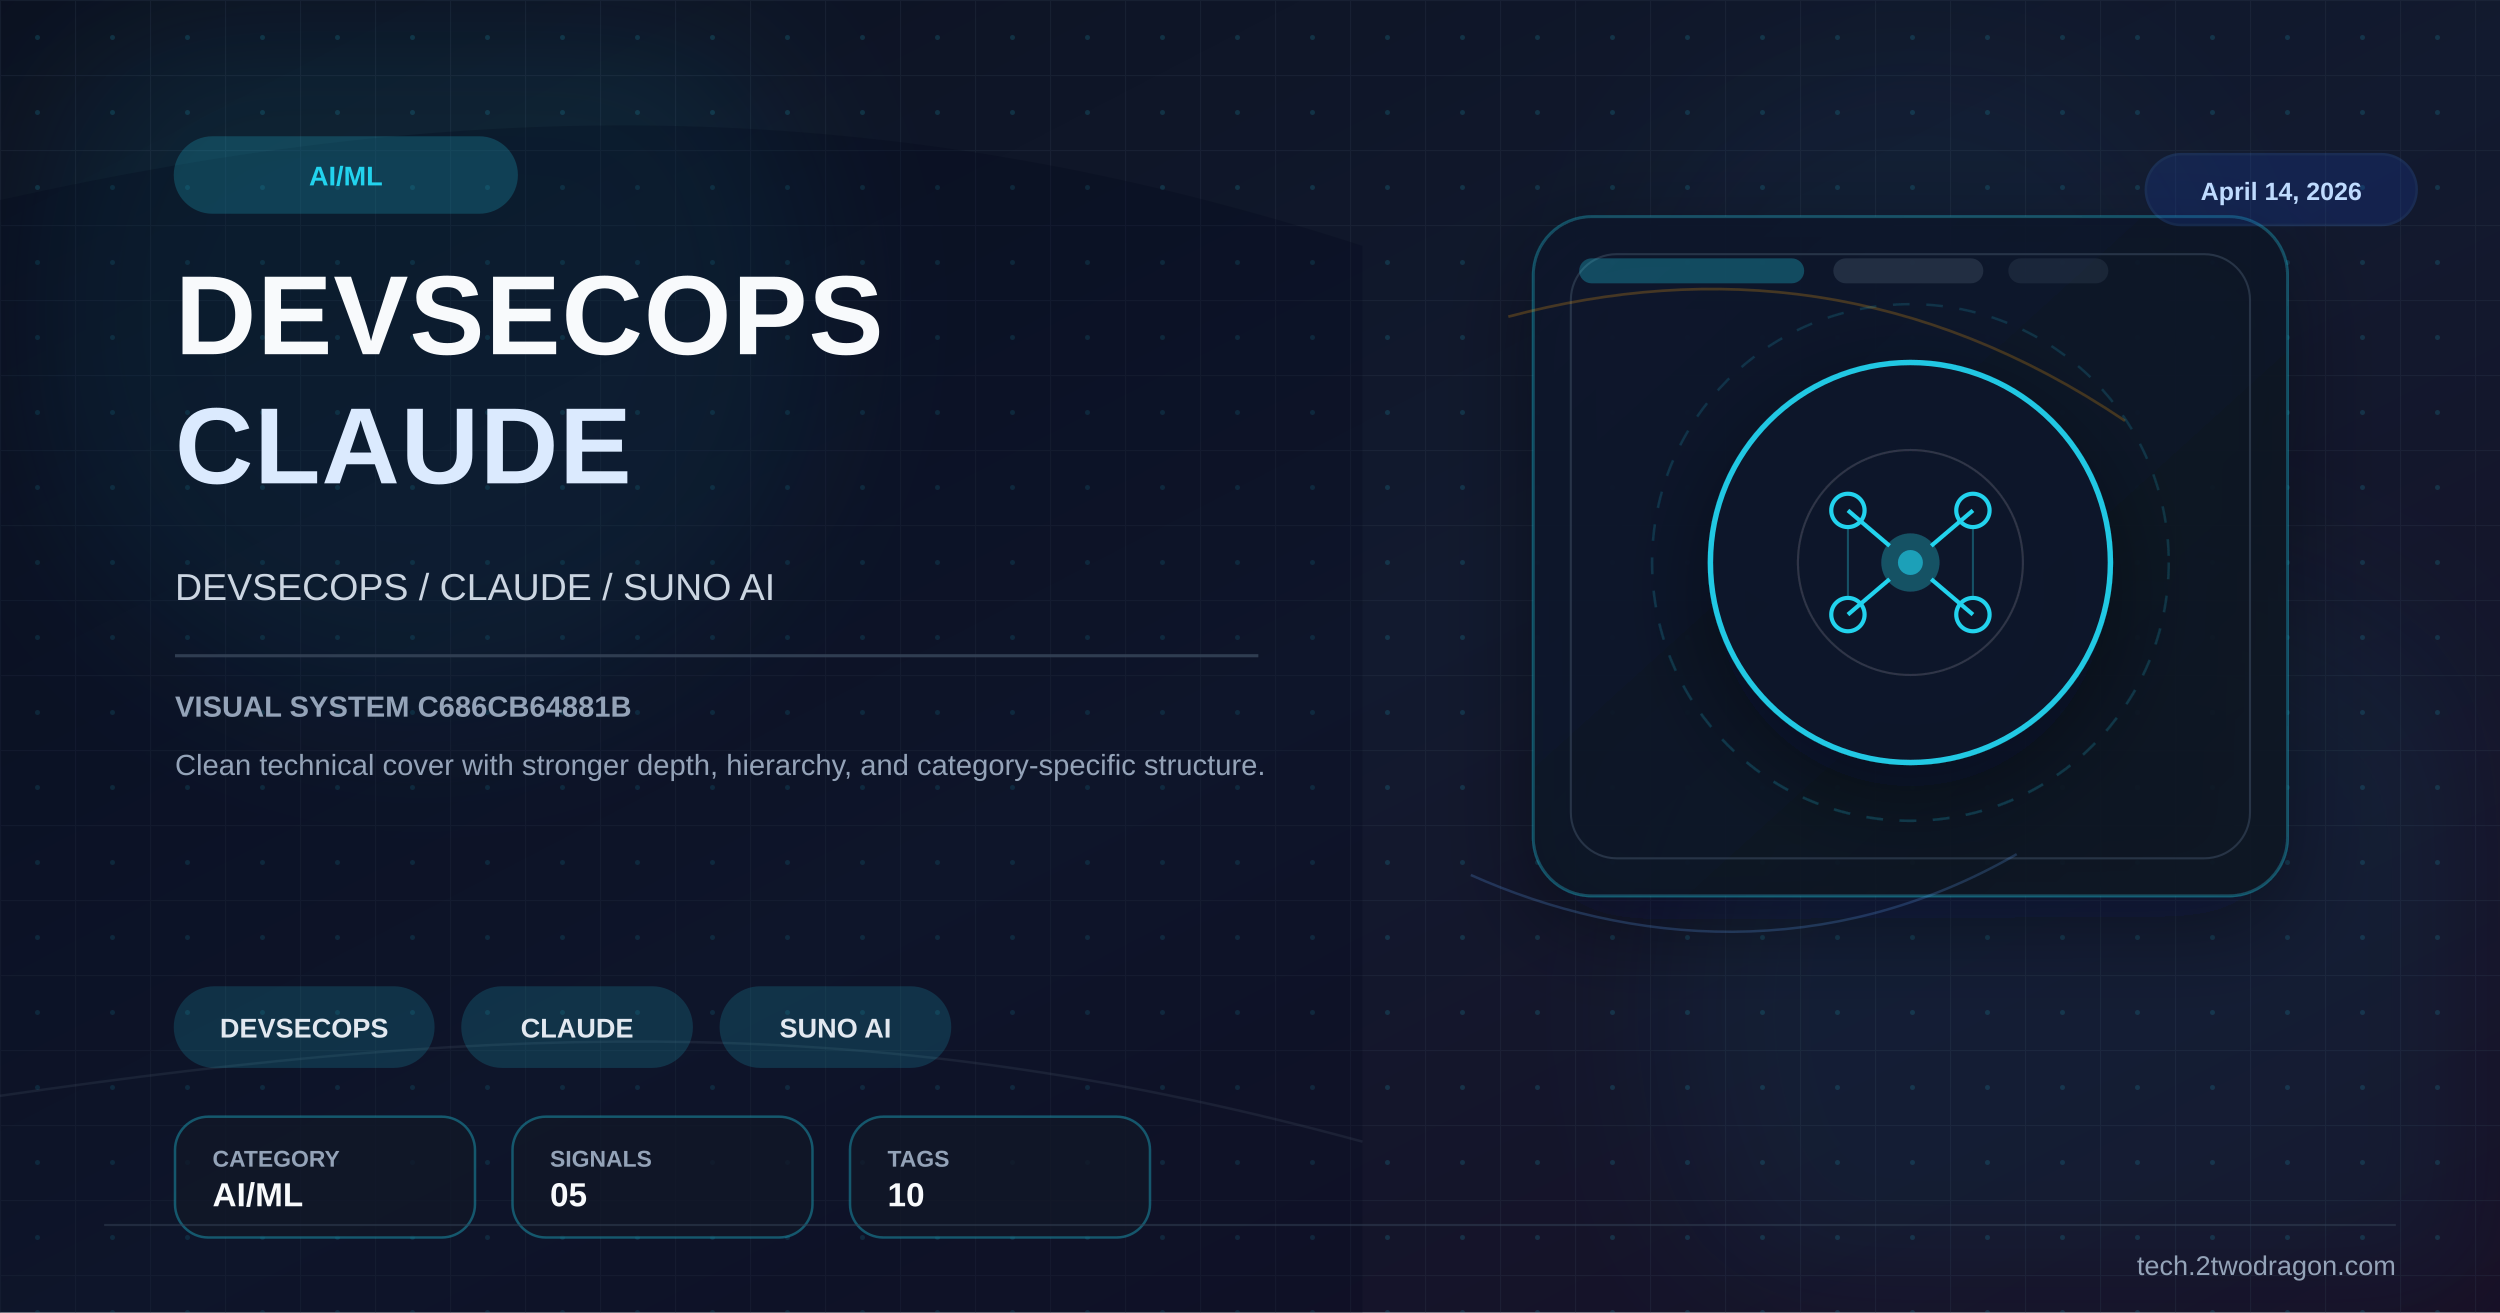
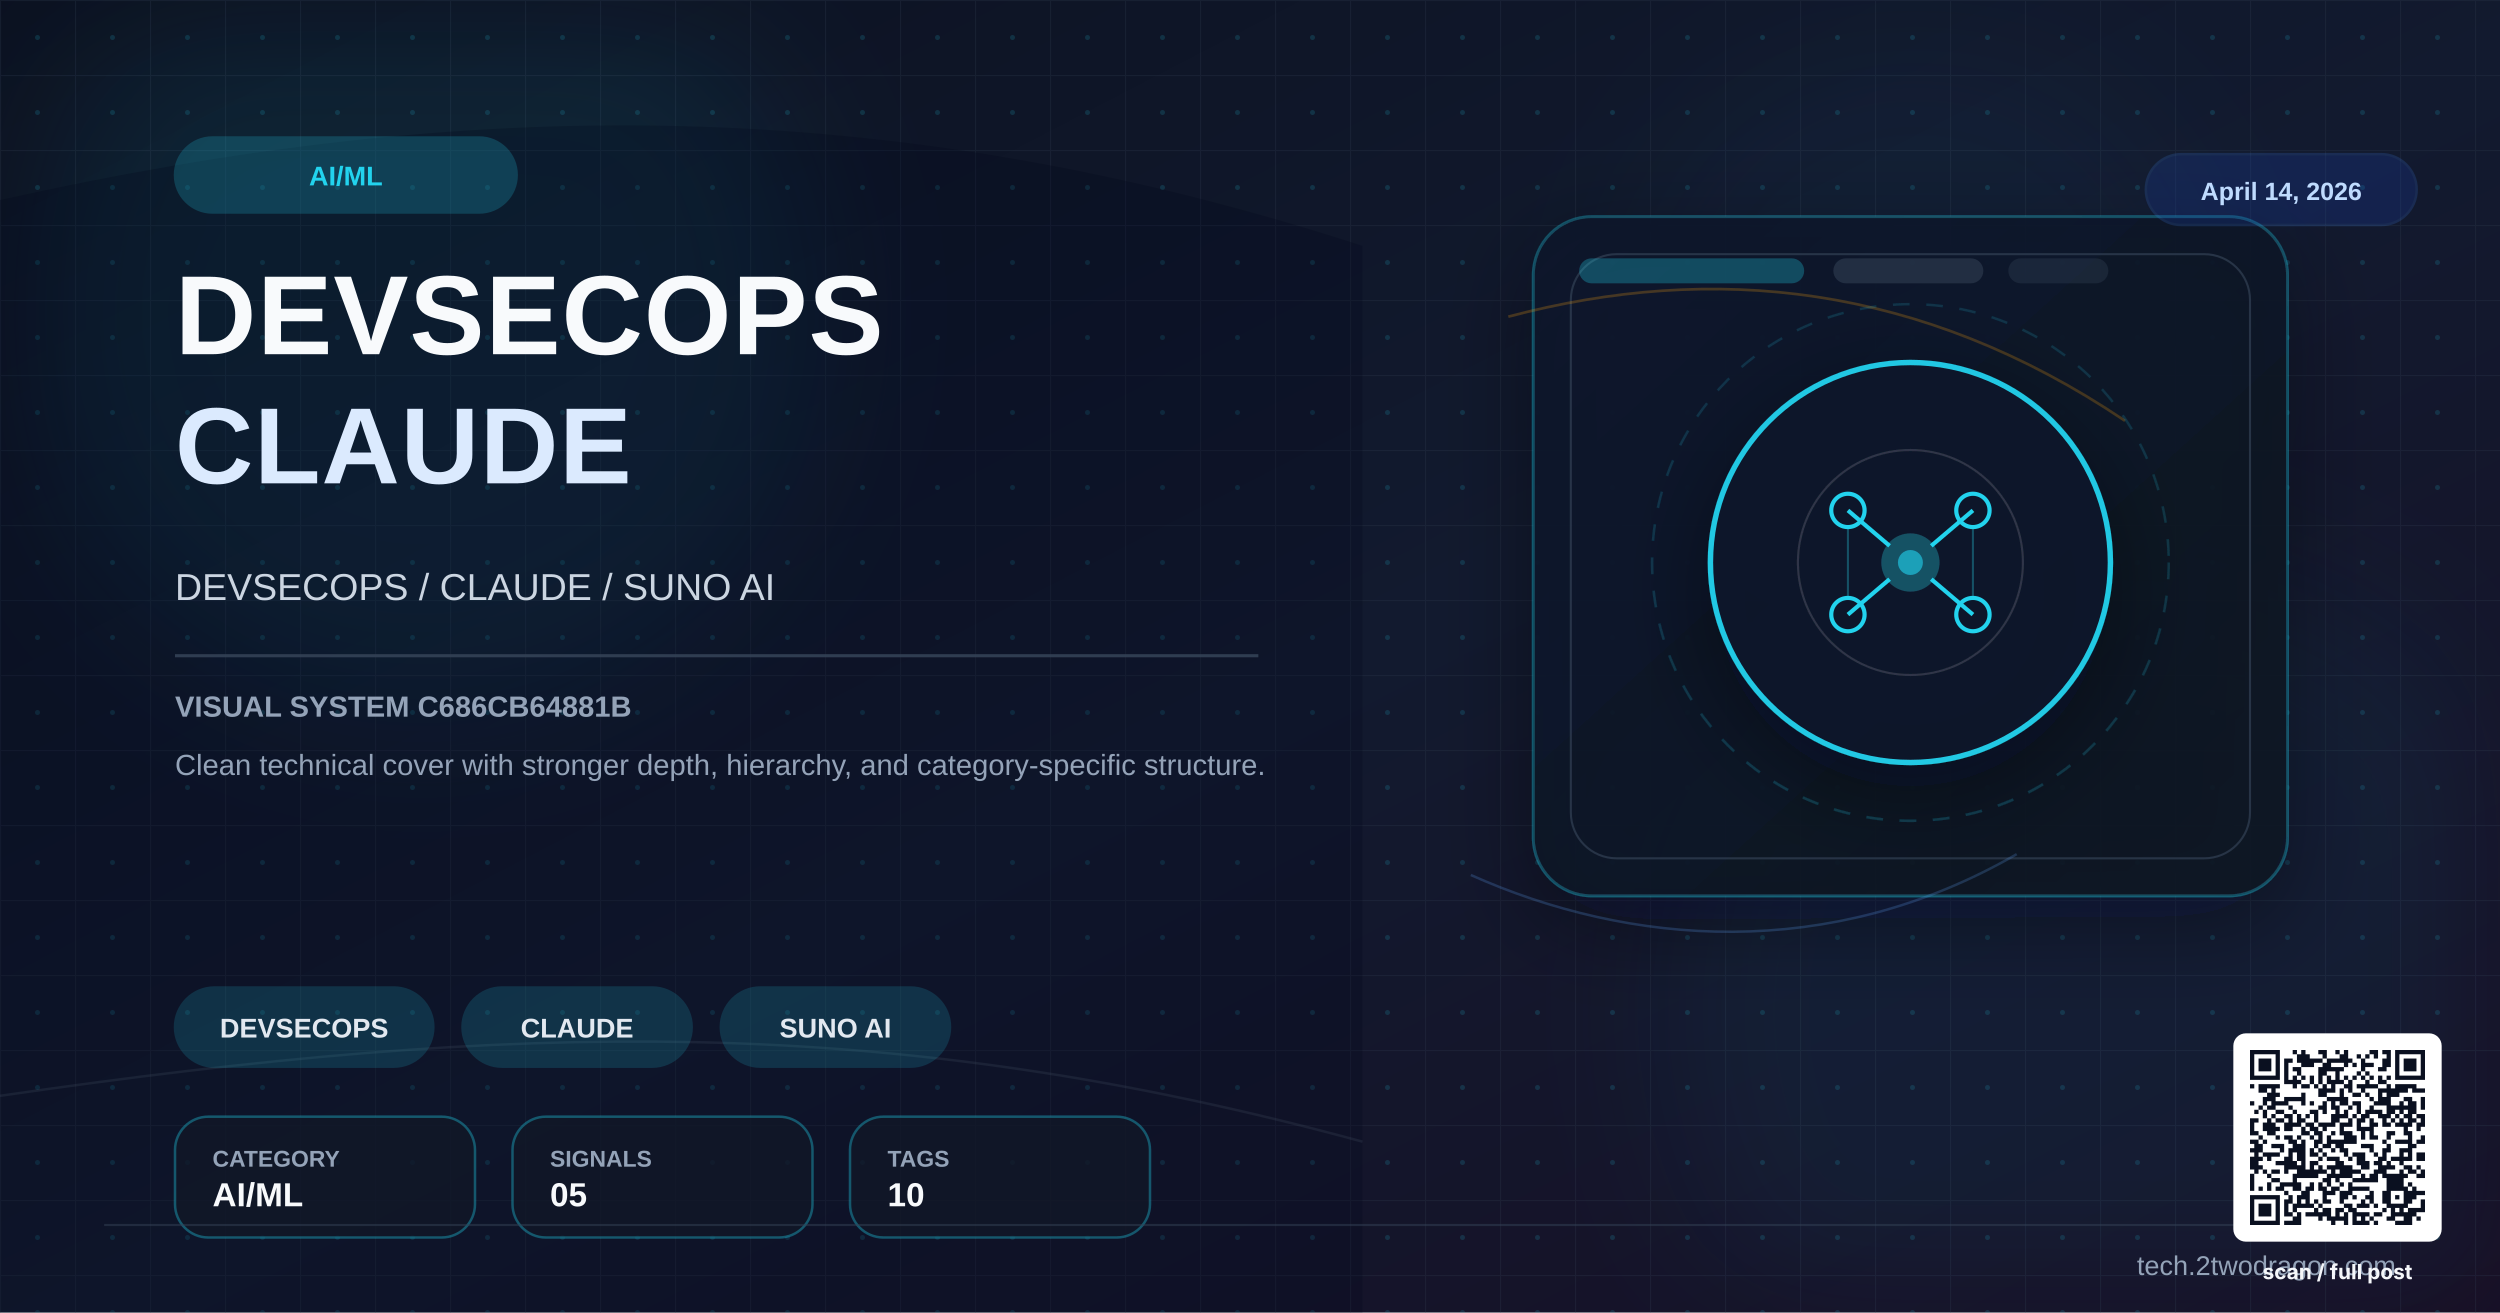
<svg xmlns="http://www.w3.org/2000/svg" viewBox="0 0 1200 630" width="1200" height="630">
  <defs>
    <linearGradient id="bg" x1="0%" y1="0%" x2="100%" y2="100%">
      <stop offset="0%" stop-color="#0b1120" />
      <stop offset="52%" stop-color="#121a2f" />
      <stop offset="100%" stop-color="#170f25" />
    </linearGradient>
    <linearGradient id="panel" x1="0%" y1="0%" x2="100%" y2="100%">
      <stop offset="0%" stop-color="#0f172a" stop-opacity="0.96" />
      <stop offset="100%" stop-color="#111827" stop-opacity="0.86" />
    </linearGradient>
    <pattern id="microGrid" x="0" y="0" width="36" height="36" patternUnits="userSpaceOnUse">
      <path d="M36 0H0V36" fill="none" stroke="#334155" stroke-width="1" opacity="0.25" />
      <circle cx="18" cy="18" r="1.2" fill="#22d3ee" opacity="0.15" />
    </pattern>
    <filter id="glow" x="-40%" y="-40%" width="180%" height="180%">
      <feGaussianBlur stdDeviation="10" result="blur" />
      <feMerge>
        <feMergeNode in="blur" />
        <feMergeNode in="SourceGraphic" />
      </feMerge>
    </filter>
    <filter id="sg" x="-30%" y="-30%" width="160%" height="160%">
      <feGaussianBlur stdDeviation="36" />
    </filter>
    <filter id="shadow" x="-30%" y="-30%" width="180%" height="180%">
      <feDropShadow dx="0" dy="14" stdDeviation="22" flood-color="#020617" flood-opacity="0.42" />
    </filter>
  </defs>
  <rect width="1200" height="630" fill="url(#bg)" />
  <rect width="1200" height="630" fill="url(#microGrid)" />
  <circle cx="202" cy="150" r="190" fill="#22d3ee" opacity="0.08" filter="url(#sg)" />
  <circle cx="1020" cy="486" r="220" fill="#0891b2" opacity="0.08" filter="url(#sg)" />
  <circle cx="920" cy="160" r="140" fill="#38bdf8" opacity="0.04" filter="url(#sg)" />
  <path d="M0 96 C224 46 426 44 654 118 L654 630 L0 630 Z" fill="#020617" opacity="0.24" />
  <path d="M0 526 C248 490 426 486 654 548" fill="none" stroke="#475569" stroke-width="1.2" opacity="0.22" />
  <rect x="736" y="104" width="362" height="326" rx="28" fill="url(#panel)" stroke="#22d3ee" stroke-opacity="0.28" stroke-width="1.4" filter="url(#shadow)" />
  <rect x="754" y="122" width="326" height="290" rx="22" fill="none" stroke="#334155" stroke-opacity="0.7" stroke-width="1" />
  <rect x="758" y="124" width="108" height="12" rx="6" fill="#22d3ee" opacity="0.28" />
  <rect x="880" y="124" width="72" height="12" rx="6" fill="#334155" opacity="0.55" />
  <rect x="964" y="124" width="48" height="12" rx="6" fill="#334155" opacity="0.35" />
  <path d="M724 152 C822 126 922 136 1020 202" fill="none" stroke="#f59e0b" stroke-width="1.3" opacity="0.24" />
  <path d="M706 420 C782 454 878 462 968 410" fill="none" stroke="#60a5fa" stroke-width="1.2" opacity="0.22" />
  <g transform="translate(917,270)" filter="url(#shadow)">
    <circle r="96" fill="#0f172a" stroke="#22d3ee" stroke-width="2.6" opacity="0.94" />
    <circle r="124" fill="none" stroke="#22d3ee" stroke-opacity="0.15" stroke-width="1.2" stroke-dasharray="8 8" />
    <circle r="54" fill="none" stroke="#e2e8f0" stroke-opacity="0.15" stroke-width="1" />
    <circle r="14" fill="#22d3ee" opacity="0.3" />
    <circle r="6" fill="#22d3ee" opacity="0.6" />
    <line x1="-30" y1="-25" x2="-10" y2="-8" stroke="#22d3ee" stroke-width="2" />
    <line x1="30" y1="-25" x2="10" y2="-8" stroke="#22d3ee" stroke-width="2" />
    <line x1="-30" y1="25" x2="-10" y2="8" stroke="#22d3ee" stroke-width="2" />
    <line x1="30" y1="25" x2="10" y2="8" stroke="#22d3ee" stroke-width="2" />
    <circle cx="-30" cy="-25" r="8" fill="none" stroke="#22d3ee" stroke-width="2" />
    <circle cx="30" cy="-25" r="8" fill="none" stroke="#22d3ee" stroke-width="2" />
    <circle cx="-30" cy="25" r="8" fill="none" stroke="#22d3ee" stroke-width="2" />
    <circle cx="30" cy="25" r="8" fill="none" stroke="#22d3ee" stroke-width="2" />
    <line x1="-30" y1="-17" x2="-30" y2="17" stroke="#22d3ee" stroke-width="1" opacity="0.3" />
    <line x1="30" y1="-17" x2="30" y2="17" stroke="#22d3ee" stroke-width="1" opacity="0.3" />
  </g>
  <g transform="translate(84 66)">
    <rect width="164" height="36" rx="18" fill="#22d3ee" opacity="0.2" stroke="#22d3ee" stroke-width="1.2" />
    <text x="82" y="23" font-family="Arial,sans-serif" font-size="13" font-weight="700" fill="#22d3ee" text-anchor="middle">AI/ML</text>
  </g>
  <text x="84" y="170" font-family="Arial,sans-serif" font-size="54" font-weight="700" fill="#f8fafc" letter-spacing="0.5">DEVSECOPS</text>
  <text x="84" y="232" font-family="Arial,sans-serif" font-size="52" font-weight="700" fill="#dbeafe" letter-spacing="0.5">CLAUDE</text>
  <text x="84" y="288" font-family="Arial,sans-serif" font-size="18" fill="#cbd5e1">DEVSECOPS / CLAUDE / SUNO AI</text>
  <rect x="84" y="314" width="520" height="1.5" fill="#334155" opacity="0.9" />
  <text x="84" y="344" font-family="Arial,sans-serif" font-size="14" font-weight="700" fill="#94a3b8">VISUAL SYSTEM C686CB64881B</text>
  <text x="84" y="372" font-family="Arial,sans-serif" font-size="14" fill="#94a3b8">Clean technical cover with stronger depth, hierarchy, and category-specific structure.</text>
  <g transform="translate(84 474)">
    <rect width="124" height="38" rx="19" fill="#22d3ee" opacity="0.16" stroke="#22d3ee" stroke-width="1.2" />
    <text x="62.0" y="24" font-family="Arial,sans-serif" font-size="13" font-weight="700" fill="#e2e8f0" text-anchor="middle">DEVSECOPS</text>
  </g>
  <g transform="translate(222 474)">
    <rect width="110" height="38" rx="19" fill="#22d3ee" opacity="0.16" stroke="#22d3ee" stroke-width="1.2" />
    <text x="55.0" y="24" font-family="Arial,sans-serif" font-size="13" font-weight="700" fill="#e2e8f0" text-anchor="middle">CLAUDE</text>
  </g>
  <g transform="translate(346 474)">
    <rect width="110" height="38" rx="19" fill="#22d3ee" opacity="0.16" stroke="#22d3ee" stroke-width="1.2" />
    <text x="55.0" y="24" font-family="Arial,sans-serif" font-size="13" font-weight="700" fill="#e2e8f0" text-anchor="middle">SUNO AI</text>
  </g>
  <g transform="translate(84 536)">
    <rect width="144" height="58" rx="16" fill="#111827" fill-opacity="0.78" stroke="#22d3ee" stroke-opacity="0.35" stroke-width="1.2" />
    <text x="18" y="24" font-family="Arial,sans-serif" font-size="11" font-weight="700" fill="#94a3b8">CATEGORY</text>
    <text x="18" y="43" font-family="Arial,sans-serif" font-size="16" font-weight="700" fill="#f8fafc">AI/ML</text>
  </g>
  <g transform="translate(246 536)">
    <rect width="144" height="58" rx="16" fill="#111827" fill-opacity="0.78" stroke="#22d3ee" stroke-opacity="0.35" stroke-width="1.2" />
    <text x="18" y="24" font-family="Arial,sans-serif" font-size="11" font-weight="700" fill="#94a3b8">SIGNALS</text>
    <text x="18" y="43" font-family="Arial,sans-serif" font-size="16" font-weight="700" fill="#f8fafc">05</text>
  </g>
  <g transform="translate(408 536)">
    <rect width="144" height="58" rx="16" fill="#111827" fill-opacity="0.78" stroke="#22d3ee" stroke-opacity="0.35" stroke-width="1.2" />
    <text x="18" y="24" font-family="Arial,sans-serif" font-size="11" font-weight="700" fill="#94a3b8">TAGS</text>
    <text x="18" y="43" font-family="Arial,sans-serif" font-size="16" font-weight="700" fill="#f8fafc">10</text>
  </g>
  <g transform="translate(1030 74)">
    <rect width="130" height="34" rx="17" fill="#1d4ed8" opacity="0.18" stroke="#3b82f6" stroke-width="1.2" />
    <text x="65" y="22" font-family="Arial,sans-serif" font-size="12" font-weight="700" fill="#bfdbfe" text-anchor="middle">April 14, 2026</text>
  </g>
  <line x1="50" y1="588" x2="1150" y2="588" stroke="#334155" stroke-width="1" opacity="0.5" />
  <text x="1150" y="612" font-family="Arial,sans-serif" font-size="13" fill="#94a3b8" text-anchor="end">tech.2twodragon.com</text>
+   <g transform="translate(1080,504)">
+     <rect x="-8" y="-8" width="100" height="100" rx="6" fill="#FFFFFF" />
+     <g transform="scale(2.04878)" fill="#0A1020">
+       <path d="M0 0h7v1h-7zM10 0h1v1h-1zM12 0h1v1h-1zM16 0h2v1h-2zM20 0h1v1h-1zM22 0h1v1h-1zM28 0h2v1h-2zM31 0h2v1h-2zM34 0h7v1h-7zM0 1h1v1h-1zM6 1h1v1h-1zM11 1h3v1h-3zM17 1h1v1h-1zM21 1h2v1h-2zM25 1h1v1h-1zM27 1h1v1h-1zM29 1h1v1h-1zM32 1h1v1h-1zM34 1h1v1h-1zM40 1h1v1h-1zM0 2h1v1h-1zM2 2h3v1h-3zM6 2h1v1h-1zM8 2h2v1h-2zM11 2h6v1h-6zM18 2h6v1h-6zM26 2h1v1h-1zM31 2h2v1h-2zM34 2h1v1h-1zM36 2h3v1h-3zM40 2h1v1h-1zM0 3h1v1h-1zM2 3h3v1h-3zM6 3h1v1h-1zM8 3h1v1h-1zM12 3h3v1h-3zM17 3h2v1h-2zM22 3h1v1h-1zM24 3h1v1h-1zM26 3h3v1h-3zM31 3h2v1h-2zM34 3h1v1h-1zM36 3h3v1h-3zM40 3h1v1h-1zM0 4h1v1h-1zM2 4h3v1h-3zM6 4h1v1h-1zM8 4h1v1h-1zM10 4h2v1h-2zM16 4h6v1h-6zM26 4h1v1h-1zM30 4h2v1h-2zM34 4h1v1h-1zM36 4h3v1h-3zM40 4h1v1h-1zM0 5h1v1h-1zM6 5h1v1h-1zM8 5h1v1h-1zM11 5h1v1h-1zM16 5h2v1h-2zM20 5h1v1h-1zM25 5h1v1h-1zM27 5h1v1h-1zM34 5h1v1h-1zM40 5h1v1h-1zM0 6h7v1h-7zM8 6h1v1h-1zM10 6h1v1h-1zM12 6h1v1h-1zM14 6h1v1h-1zM16 6h1v1h-1zM18 6h1v1h-1zM20 6h1v1h-1zM22 6h1v1h-1zM24 6h1v1h-1zM26 6h1v1h-1zM28 6h1v1h-1zM30 6h1v1h-1zM32 6h1v1h-1zM34 6h7v1h-7zM8 7h4v1h-4zM14 7h1v1h-1zM16 7h1v1h-1zM18 7h4v1h-4zM23 7h1v1h-1zM27 7h1v1h-1zM30 7h2v1h-2zM0 8h1v1h-1zM2 8h5v1h-5zM10 8h1v1h-1zM12 8h2v1h-2zM15 8h1v1h-1zM17 8h1v1h-1zM19 8h1v1h-1zM22 8h2v1h-2zM25 8h5v1h-5zM32 8h1v1h-1zM34 8h5v1h-5zM2 9h2v1h-2zM5 9h1v1h-1zM16 9h4v1h-4zM21 9h1v1h-1zM23 9h1v1h-1zM26 9h1v1h-1zM30 9h7v1h-7zM38 9h3v1h-3zM4 10h3v1h-3zM12 10h1v1h-1zM16 10h2v1h-2zM21 10h1v1h-1zM24 10h2v1h-2zM27 10h1v1h-1zM30 10h1v1h-1zM32 10h3v1h-3zM3 11h3v1h-3zM8 11h5v1h-5zM18 11h5v1h-5zM28 11h1v1h-1zM30 11h3v1h-3zM36 11h2v1h-2zM40 11h1v1h-1zM0 12h1v1h-1zM3 12h1v1h-1zM5 12h4v1h-4zM12 12h1v1h-1zM14 12h1v1h-1zM17 12h1v1h-1zM19 12h1v1h-1zM21 12h2v1h-2zM24 12h2v1h-2zM29 12h4v1h-4zM35 12h1v1h-1zM37 12h2v1h-2zM40 12h1v1h-1zM2 13h1v1h-1zM4 13h2v1h-2zM9 13h1v1h-1zM16 13h2v1h-2zM19 13h2v1h-2zM23 13h1v1h-1zM25 13h1v1h-1zM28 13h1v1h-1zM32 13h7v1h-7zM40 13h1v1h-1zM1 14h1v1h-1zM3 14h1v1h-1zM6 14h2v1h-2zM10 14h1v1h-1zM14 14h2v1h-2zM17 14h1v1h-1zM20 14h1v1h-1zM22 14h1v1h-1zM25 14h1v1h-1zM27 14h4v1h-4zM32 14h2v1h-2zM35 14h1v1h-1zM37 14h2v1h-2zM3 15h1v1h-1zM5 15h1v1h-1zM8 15h2v1h-2zM11 15h1v1h-1zM13 15h1v1h-1zM15 15h1v1h-1zM19 15h4v1h-4zM24 15h1v1h-1zM26 15h2v1h-2zM30 15h3v1h-3zM34 15h1v1h-1zM36 15h2v1h-2zM39 15h2v1h-2zM0 16h2v1h-2zM4 16h1v1h-1zM6 16h2v1h-2zM9 16h1v1h-1zM11 16h2v1h-2zM15 16h1v1h-1zM19 16h2v1h-2zM23 16h1v1h-1zM25 16h2v1h-2zM28 16h1v1h-1zM31 16h1v1h-1zM33 16h1v1h-1zM35 16h1v1h-1zM37 16h2v1h-2zM40 16h1v1h-1zM0 17h1v1h-1zM3 17h3v1h-3zM8 17h4v1h-4zM13 17h2v1h-2zM16 17h4v1h-4zM21 17h3v1h-3zM25 17h1v1h-1zM28 17h2v1h-2zM31 17h2v1h-2zM34 17h4v1h-4zM39 17h2v1h-2zM0 18h1v1h-1zM3 18h4v1h-4zM8 18h2v1h-2zM12 18h1v1h-1zM14 18h2v1h-2zM17 18h1v1h-1zM21 18h1v1h-1zM25 18h4v1h-4zM36 18h1v1h-1zM39 18h1v1h-1zM0 19h2v1h-2zM4 19h2v1h-2zM12 19h2v1h-2zM15 19h2v1h-2zM19 19h1v1h-1zM21 19h3v1h-3zM26 19h1v1h-1zM28 19h1v1h-1zM32 19h2v1h-2zM36 19h2v1h-2zM2 20h1v1h-1zM6 20h1v1h-1zM8 20h2v1h-2zM11 20h1v1h-1zM14 20h1v1h-1zM16 20h1v1h-1zM18 20h1v1h-1zM22 20h3v1h-3zM26 20h1v1h-1zM28 20h2v1h-2zM32 20h1v1h-1zM37 20h1v1h-1zM40 20h1v1h-1zM0 21h2v1h-2zM3 21h1v1h-1zM9 21h2v1h-2zM12 21h1v1h-1zM15 21h2v1h-2zM18 21h7v1h-7zM31 21h1v1h-1zM34 21h4v1h-4zM39 21h2v1h-2zM1 22h2v1h-2zM5 22h3v1h-3zM10 22h3v1h-3zM15 22h1v1h-1zM17 22h2v1h-2zM20 22h2v1h-2zM26 22h3v1h-3zM32 22h1v1h-1zM37 22h2v1h-2zM0 23h3v1h-3zM7 23h1v1h-1zM9 23h4v1h-4zM14 23h1v1h-1zM16 23h1v1h-1zM19 23h1v1h-1zM21 23h2v1h-2zM28 23h1v1h-1zM31 23h2v1h-2zM35 23h3v1h-3zM1 24h1v1h-1zM3 24h4v1h-4zM9 24h1v1h-1zM11 24h2v1h-2zM14 24h2v1h-2zM17 24h1v1h-1zM22 24h1v1h-1zM24 24h3v1h-3zM29 24h1v1h-1zM31 24h1v1h-1zM35 24h1v1h-1zM37 24h1v1h-1zM39 24h2v1h-2zM0 25h3v1h-3zM4 25h1v1h-1zM8 25h2v1h-2zM11 25h2v1h-2zM16 25h1v1h-1zM18 25h3v1h-3zM23 25h1v1h-1zM25 25h2v1h-2zM30 25h2v1h-2zM33 25h5v1h-5zM39 25h2v1h-2zM0 26h2v1h-2zM6 26h5v1h-5zM12 26h1v1h-1zM14 26h2v1h-2zM20 26h2v1h-2zM25 26h3v1h-3zM29 26h2v1h-2zM32 26h1v1h-1zM35 26h1v1h-1zM0 27h3v1h-3zM8 27h5v1h-5zM14 27h1v1h-1zM16 27h1v1h-1zM18 27h6v1h-6zM26 27h2v1h-2zM30 27h4v1h-4zM36 27h2v1h-2zM39 27h1v1h-1zM1 28h1v1h-1zM3 28h1v1h-1zM5 28h2v1h-2zM8 28h1v1h-1zM11 28h7v1h-7zM19 28h1v1h-1zM21 28h5v1h-5zM29 28h3v1h-3zM35 28h1v1h-1zM37 28h2v1h-2zM40 28h1v1h-1zM0 29h1v1h-1zM4 29h1v1h-1zM10 29h6v1h-6zM18 29h6v1h-6zM26 29h1v1h-1zM28 29h2v1h-2zM31 29h6v1h-6zM39 29h2v1h-2zM0 30h1v1h-1zM5 30h2v1h-2zM10 30h1v1h-1zM17 30h2v1h-2zM20 30h1v1h-1zM24 30h6v1h-6zM32 30h4v1h-4zM0 31h1v1h-1zM4 31h1v1h-1zM7 31h5v1h-5zM14 31h1v1h-1zM16 31h1v1h-1zM18 31h1v1h-1zM21 31h1v1h-1zM23 31h1v1h-1zM32 31h4v1h-4zM37 31h1v1h-1zM0 32h1v1h-1zM2 32h1v1h-1zM4 32h1v1h-1zM6 32h2v1h-2zM10 32h2v1h-2zM13 32h2v1h-2zM16 32h2v1h-2zM19 32h2v1h-2zM23 32h5v1h-5zM32 32h5v1h-5zM38 32h1v1h-1zM8 33h1v1h-1zM12 33h2v1h-2zM17 33h3v1h-3zM21 33h3v1h-3zM28 33h1v1h-1zM31 33h2v1h-2zM36 33h5v1h-5zM0 34h7v1h-7zM9 34h1v1h-1zM11 34h3v1h-3zM17 34h1v1h-1zM21 34h2v1h-2zM24 34h1v1h-1zM27 34h2v1h-2zM31 34h2v1h-2zM34 34h1v1h-1zM36 34h3v1h-3zM0 35h1v1h-1zM6 35h1v1h-1zM8 35h2v1h-2zM11 35h1v1h-1zM13 35h1v1h-1zM15 35h1v1h-1zM17 35h2v1h-2zM21 35h1v1h-1zM26 35h1v1h-1zM28 35h1v1h-1zM31 35h2v1h-2zM36 35h2v1h-2zM40 35h1v1h-1zM0 36h1v1h-1zM2 36h3v1h-3zM6 36h1v1h-1zM8 36h1v1h-1zM10 36h5v1h-5zM16 36h1v1h-1zM22 36h2v1h-2zM25 36h3v1h-3zM29 36h1v1h-1zM32 36h5v1h-5zM40 36h1v1h-1zM0 37h1v1h-1zM2 37h3v1h-3zM6 37h1v1h-1zM8 37h1v1h-1zM10 37h1v1h-1zM15 37h1v1h-1zM17 37h2v1h-2zM20 37h2v1h-2zM23 37h2v1h-2zM31 37h1v1h-1zM33 37h1v1h-1zM35 37h1v1h-1zM37 37h4v1h-4zM0 38h1v1h-1zM2 38h3v1h-3zM6 38h1v1h-1zM8 38h2v1h-2zM11 38h1v1h-1zM13 38h6v1h-6zM20 38h1v1h-1zM22 38h1v1h-1zM24 38h4v1h-4zM29 38h2v1h-2zM33 38h6v1h-6zM0 39h1v1h-1zM6 39h1v1h-1zM10 39h2v1h-2zM16 39h1v1h-1zM18 39h5v1h-5zM24 39h1v1h-1zM26 39h1v1h-1zM28 39h1v1h-1zM32 39h2v1h-2zM36 39h2v1h-2zM39 39h1v1h-1zM0 40h7v1h-7zM8 40h4v1h-4zM19 40h1v1h-1zM22 40h1v1h-1zM24 40h4v1h-4zM29 40h1v1h-1zM34 40h4v1h-4z" />
+     </g>
+   </g>
+   <text x="1122" y="614" font-family="Inter,Helvetica,Arial,sans-serif" font-size="10" font-weight="700" fill="#F5F7FA" text-anchor="middle">scan / full post</text>
</svg>
